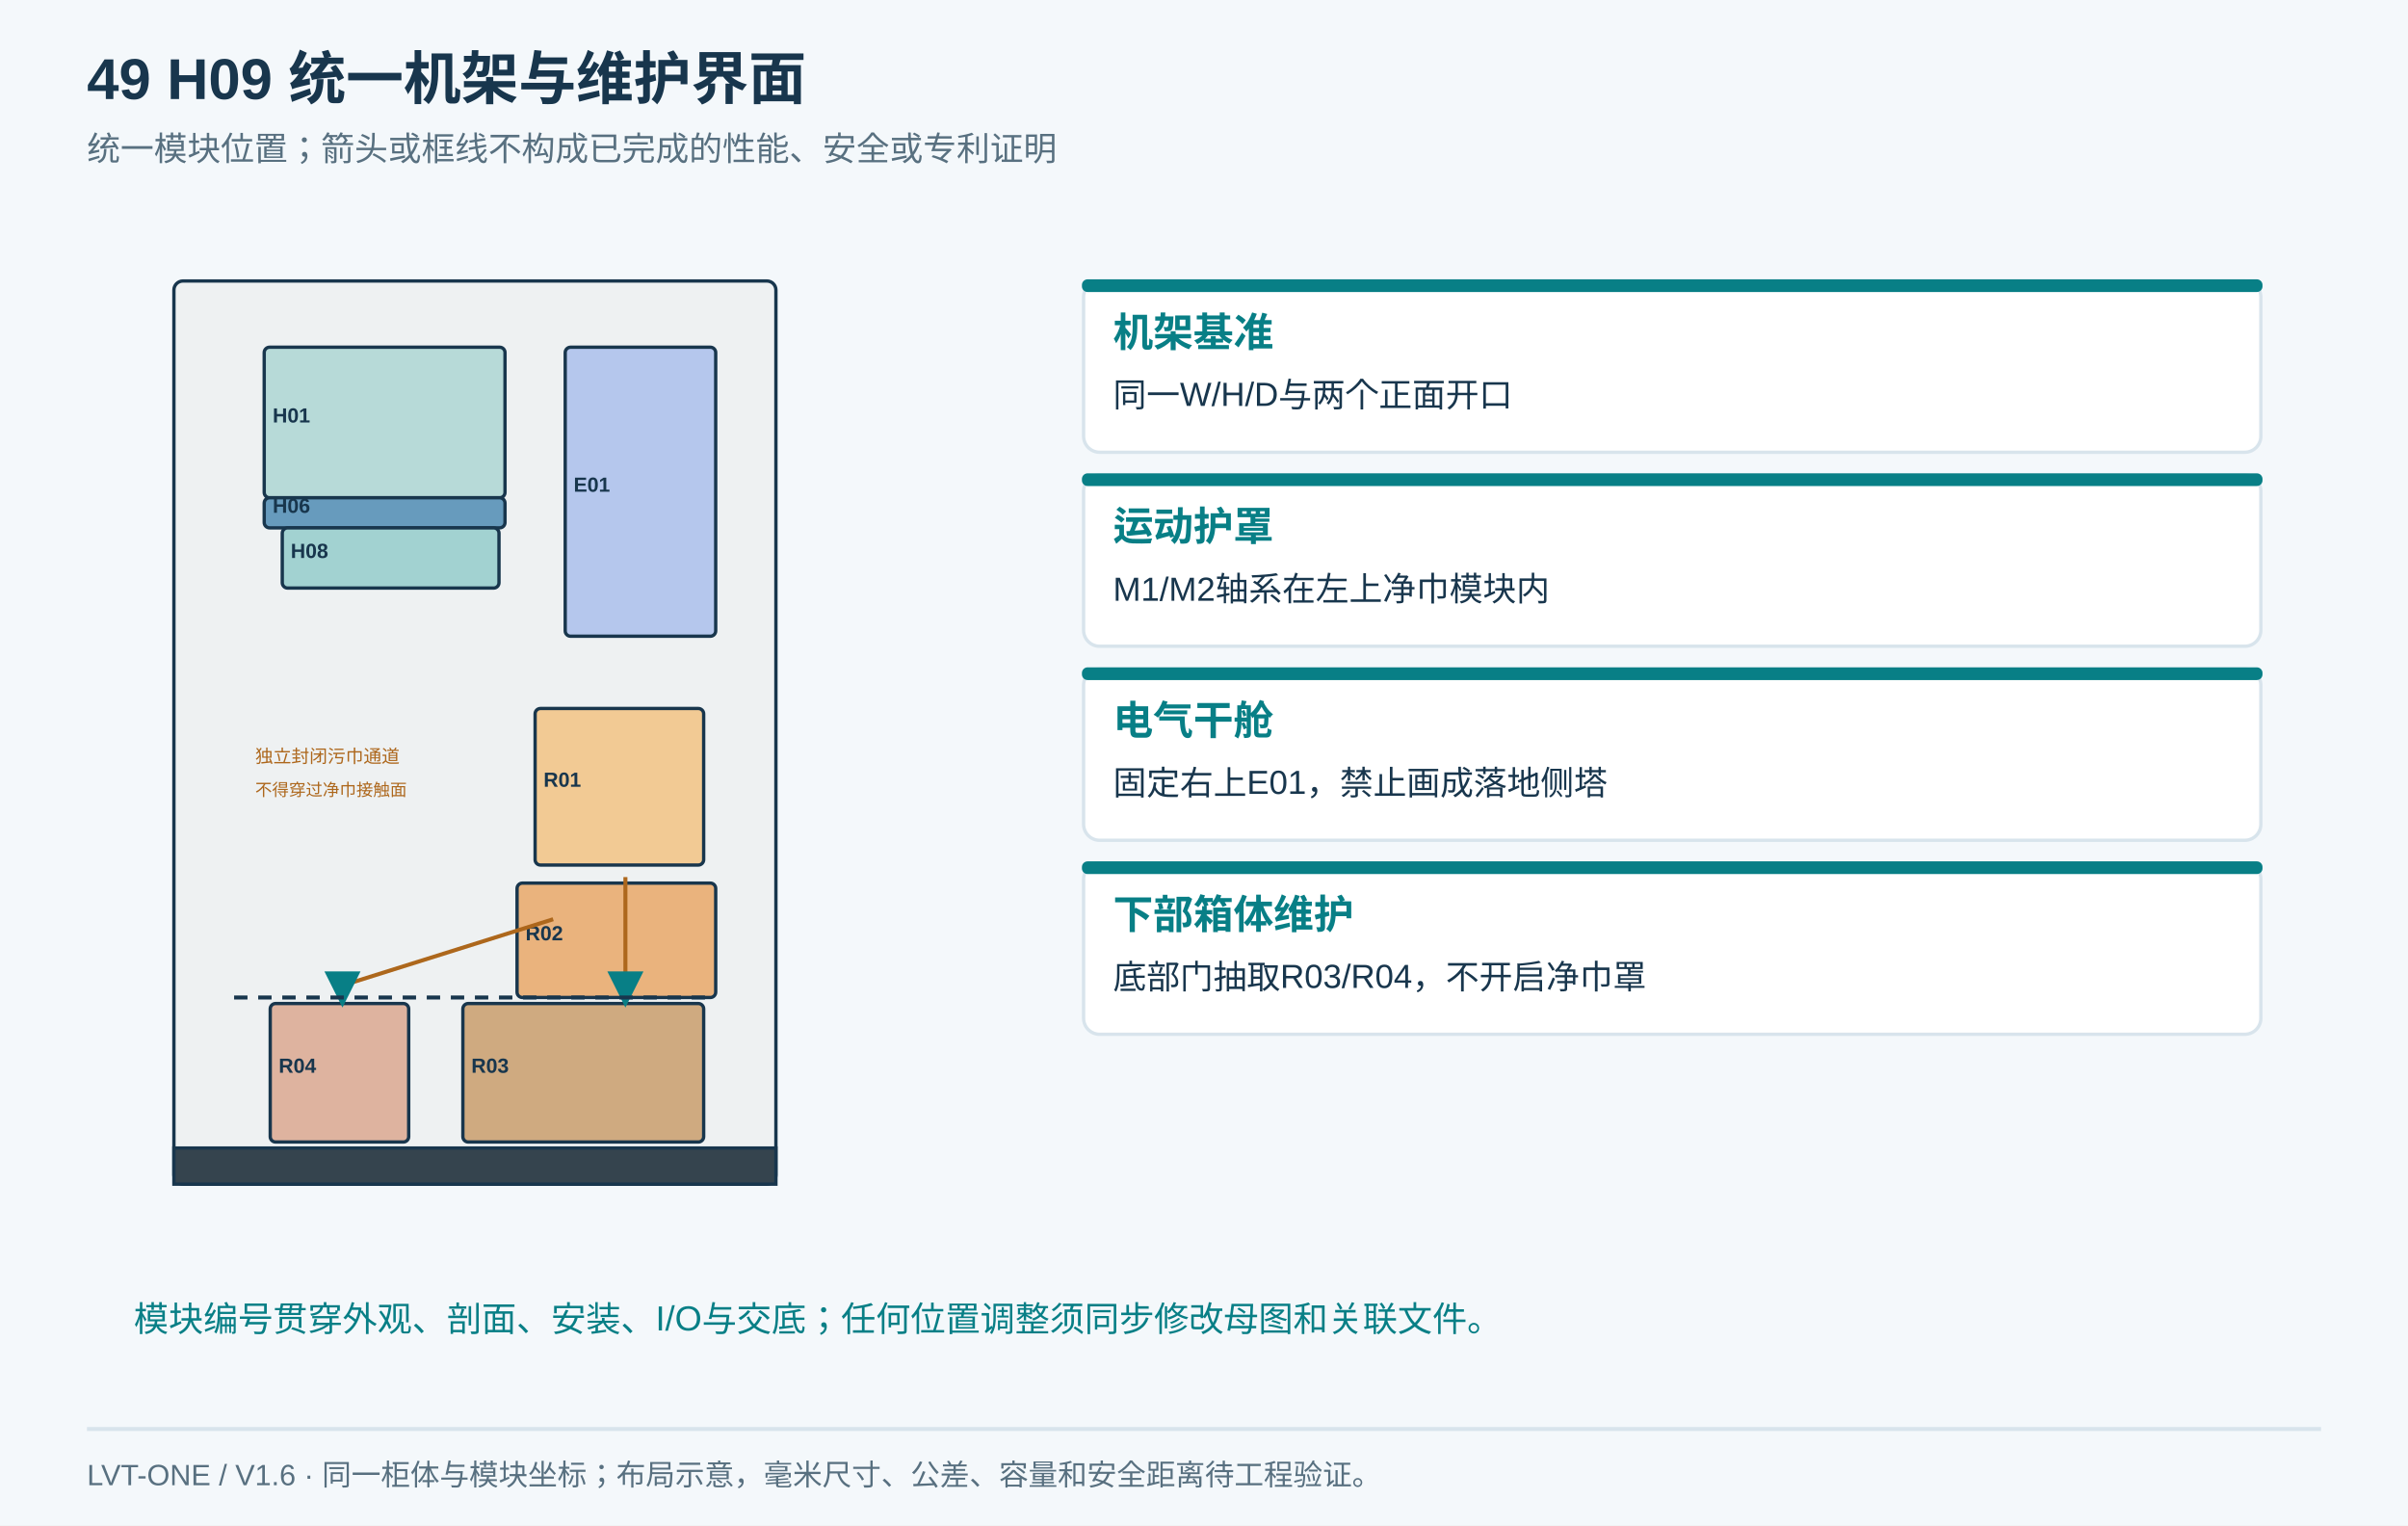
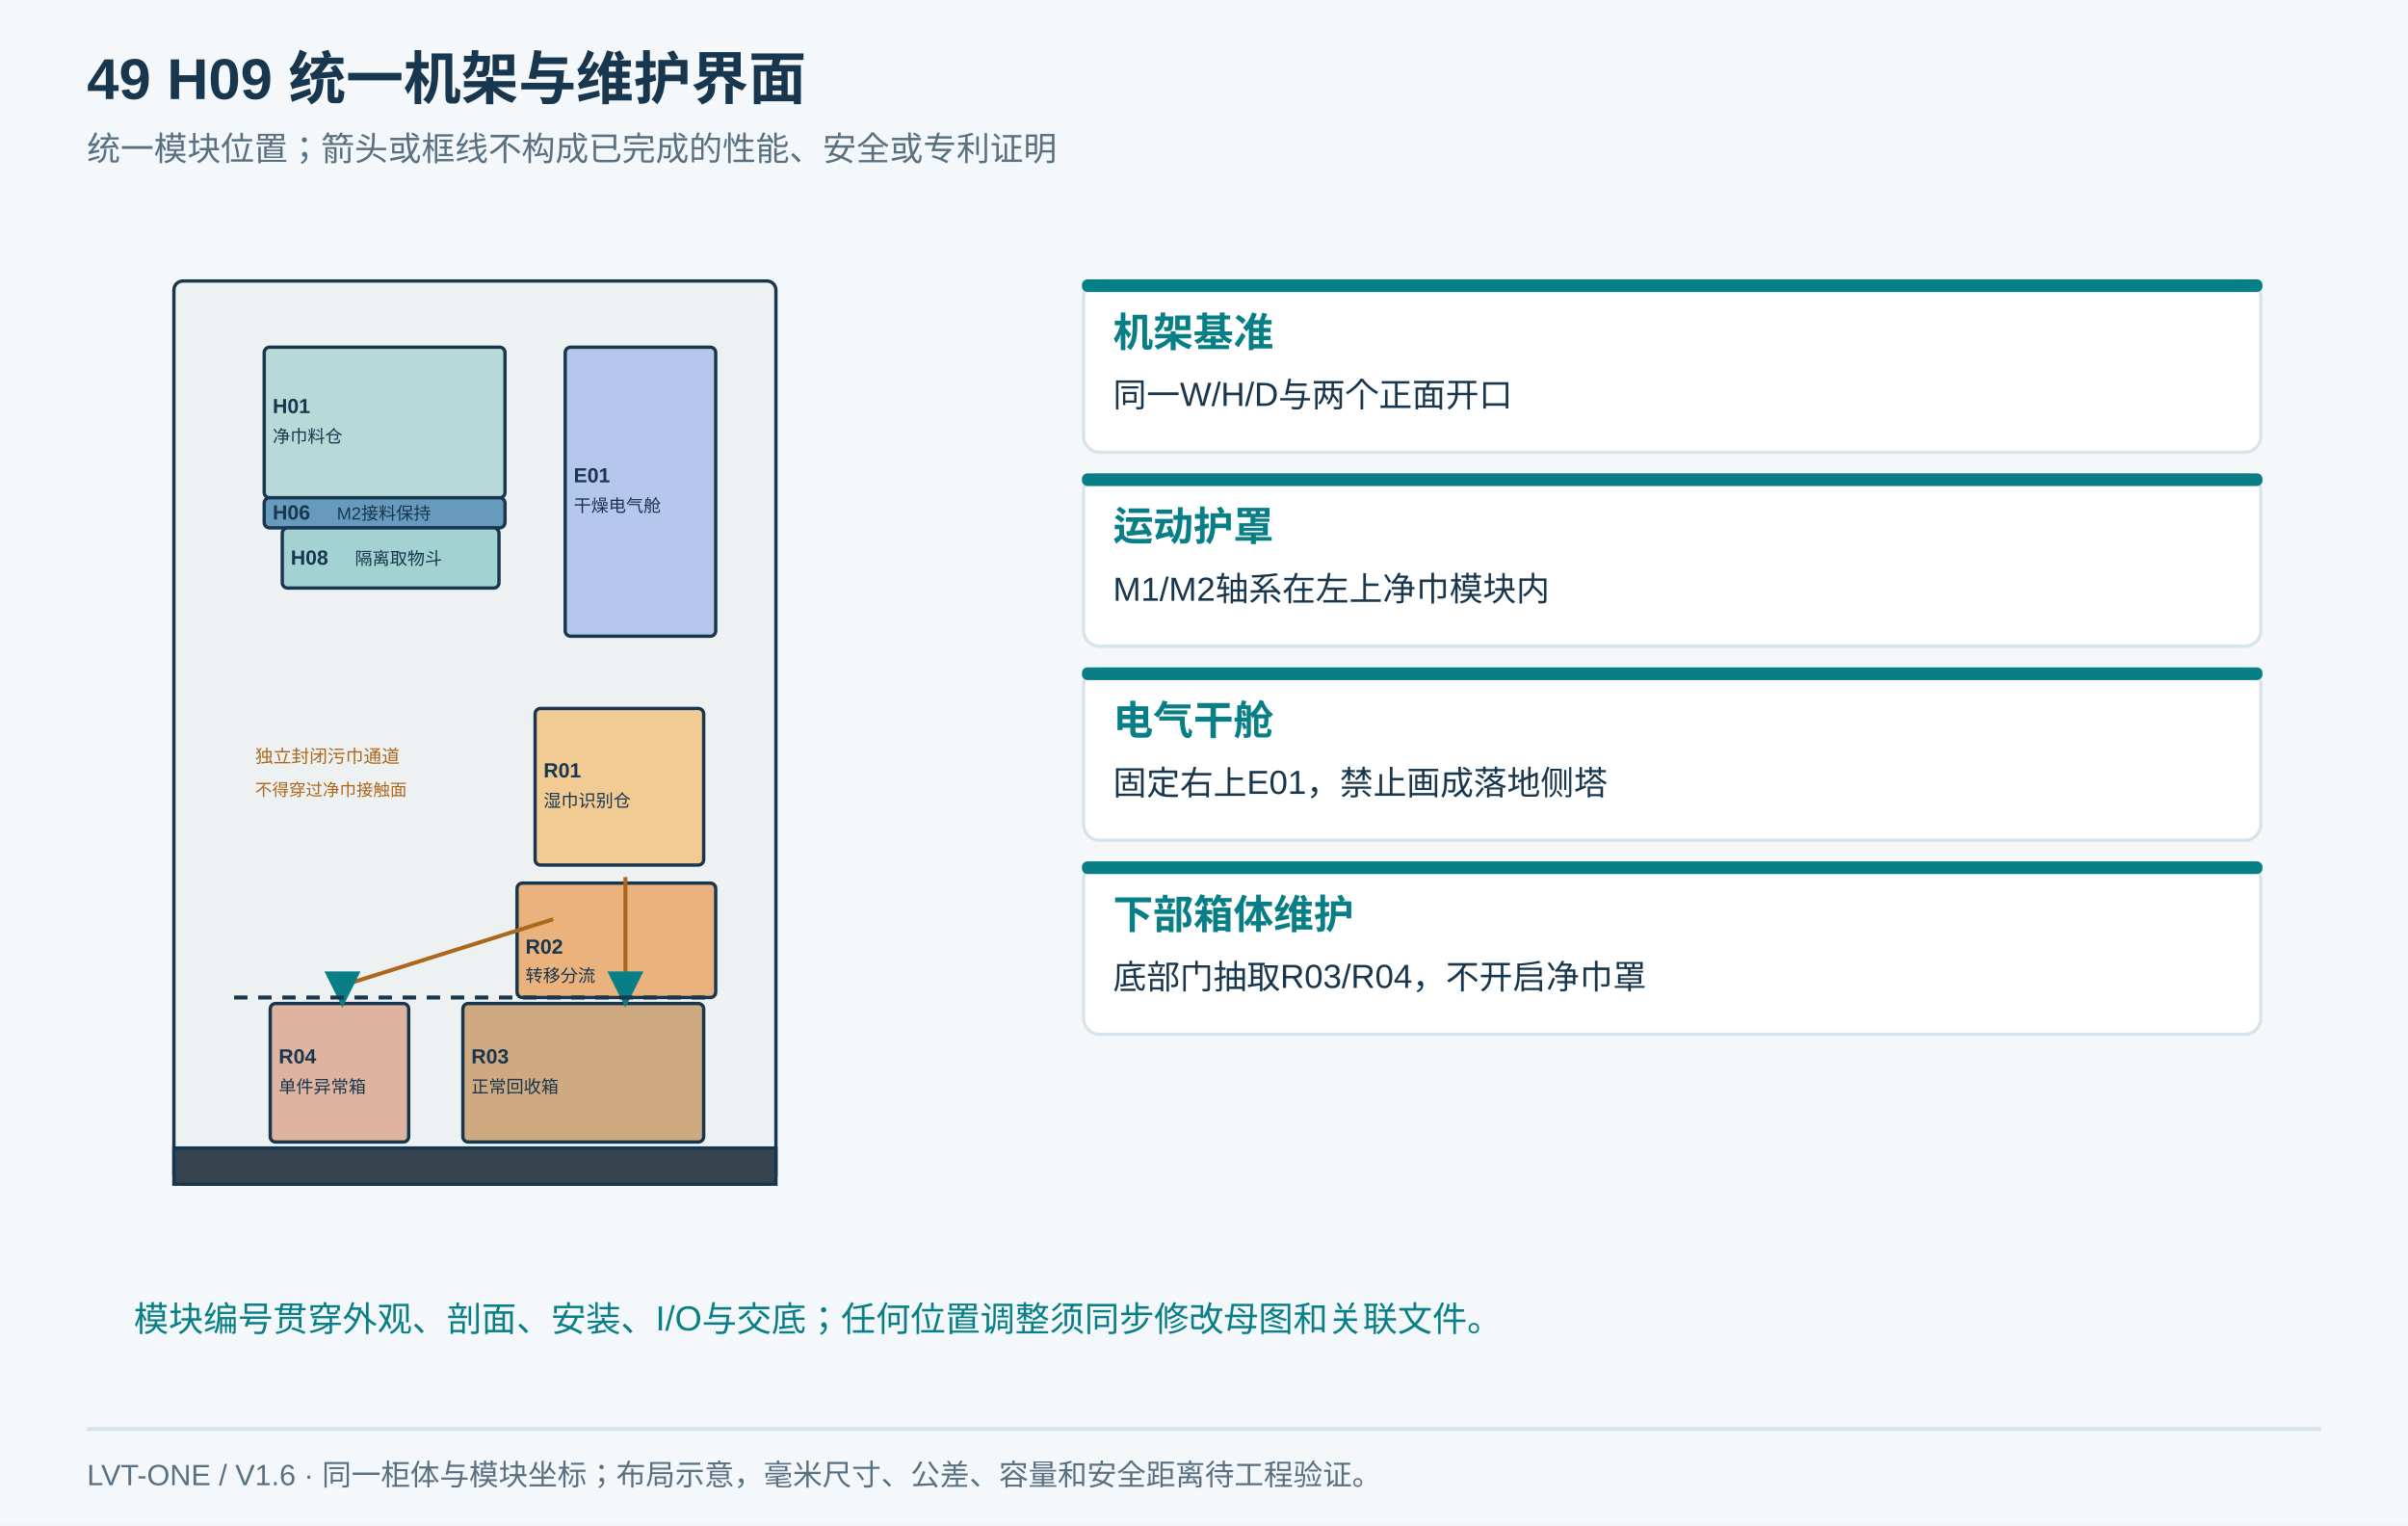
<svg xmlns="http://www.w3.org/2000/svg" width="1800" height="1140" viewBox="0 0 1800 1140" role="img">
  <defs>
    <marker id="a" markerWidth="9" markerHeight="9" refX="8" refY="4.5" orient="auto-start-reverse">
      <path d="M0 0L9 4.5L0 9z" fill="#087f86" />
    </marker>
    <pattern id="hatch" width="10" height="10" patternUnits="userSpaceOnUse" patternTransform="rotate(45)">
      <line x1="0" y1="0" x2="0" y2="10" stroke="#abc2cf" stroke-width="3" />
    </pattern>
  </defs>
  <rect width="1800" height="1140" fill="#f4f8fb" />
  <text x="65" y="74" fill="#18364d" font-family="PingFang SC,Heiti SC,Arial,sans-serif" font-size="43" font-weight="700">49  H09 统一机架与维护界面</text>
  <text x="65" y="120" fill="#587080" font-family="PingFang SC,Heiti SC,Arial,sans-serif" font-size="25" font-weight="400">统一模块位置；箭头或框线不构成已完成的性能、安全或专利证明</text>
  <rect x="130" y="210" width="450.0" height="675.0" rx="6.75" fill="#eef1f2" stroke="#18364d" stroke-width="2.5" />
  <rect x="130" y="858.0" width="450.0" height="27.0" rx="0" fill="#35444e" stroke="#18364d" stroke-width="2.5" />
  <rect x="197.5" y="259.5" width="180.0" height="112.5" rx="4" fill="#b7dad8" stroke="#18364d" stroke-width="2.5" />
-   <text x="203.8" y="315.75" fill="#18364d" font-family="PingFang SC,Heiti SC,Arial,sans-serif" font-size="15.3" font-weight="700">H01</text>
+   <text x="203.8" y="308.75" fill="#18364d" font-family="PingFang SC,Heiti SC,Arial,sans-serif" font-size="15.3" font-weight="700">H01</text>
+   <text x="203.8" y="330.75" fill="#18364d" font-family="PingFang SC,Heiti SC,Arial,sans-serif" font-size="13.05" font-weight="400">净巾料仓</text>
  <rect x="197.5" y="372.0" width="180.0" height="22.5" rx="4" fill="#679bbd" stroke="#18364d" stroke-width="2.5" />
-   <text x="203.8" y="383.25" fill="#18364d" font-family="PingFang SC,Heiti SC,Arial,sans-serif" font-size="15.3" font-weight="700">H06</text>
+   <text x="203.8" y="388.25" fill="#18364d" font-family="PingFang SC,Heiti SC,Arial,sans-serif" font-size="15.3" font-weight="700">H06</text>
+   <text x="251.8" y="388.25" fill="#18364d" font-family="PingFang SC,Heiti SC,Arial,sans-serif" font-size="13.05" font-weight="400">M2接料保持</text>
  <rect x="211.0" y="394.5" width="162.0" height="45.0" rx="4" fill="#a2d2d1" stroke="#18364d" stroke-width="2.5" />
-   <text x="217.3" y="417.0" fill="#18364d" font-family="PingFang SC,Heiti SC,Arial,sans-serif" font-size="15.3" font-weight="700">H08</text>
+   <text x="217.3" y="422.0" fill="#18364d" font-family="PingFang SC,Heiti SC,Arial,sans-serif" font-size="15.3" font-weight="700">H08</text>
+   <text x="265.3" y="422.0" fill="#18364d" font-family="PingFang SC,Heiti SC,Arial,sans-serif" font-size="13.05" font-weight="400">隔离取物斗</text>
  <rect x="422.5" y="259.5" width="112.5" height="216.0" rx="4" fill="#b5c7ed" stroke="#18364d" stroke-width="2.5" />
-   <text x="428.8" y="367.5" fill="#18364d" font-family="PingFang SC,Heiti SC,Arial,sans-serif" font-size="15.3" font-weight="700">E01</text>
+   <text x="428.8" y="360.5" fill="#18364d" font-family="PingFang SC,Heiti SC,Arial,sans-serif" font-size="15.3" font-weight="700">E01</text>
+   <text x="428.8" y="382.5" fill="#18364d" font-family="PingFang SC,Heiti SC,Arial,sans-serif" font-size="13.05" font-weight="400">干燥电气舱</text>
  <rect x="400.0" y="529.5" width="126.0" height="117.0" rx="4" fill="#f2ca94" stroke="#18364d" stroke-width="2.5" />
-   <text x="406.3" y="588.0" fill="#18364d" font-family="PingFang SC,Heiti SC,Arial,sans-serif" font-size="15.3" font-weight="700">R01</text>
+   <text x="406.3" y="581.0" fill="#18364d" font-family="PingFang SC,Heiti SC,Arial,sans-serif" font-size="15.3" font-weight="700">R01</text>
+   <text x="406.3" y="603.0" fill="#18364d" font-family="PingFang SC,Heiti SC,Arial,sans-serif" font-size="13.05" font-weight="400">湿巾识别仓</text>
  <rect x="386.5" y="660.0" width="148.5" height="85.5" rx="4" fill="#eab37d" stroke="#18364d" stroke-width="2.5" />
-   <text x="392.8" y="702.75" fill="#18364d" font-family="PingFang SC,Heiti SC,Arial,sans-serif" font-size="15.3" font-weight="700">R02</text>
+   <text x="392.8" y="712.75" fill="#18364d" font-family="PingFang SC,Heiti SC,Arial,sans-serif" font-size="15.3" font-weight="700">R02</text>
+   <text x="392.8" y="733.75" fill="#18364d" font-family="PingFang SC,Heiti SC,Arial,sans-serif" font-size="13.05" font-weight="400">转移分流</text>
  <rect x="346.0" y="750.0" width="180.0" height="103.5" rx="4" fill="#cfaa80" stroke="#18364d" stroke-width="2.5" />
-   <text x="352.3" y="801.75" fill="#18364d" font-family="PingFang SC,Heiti SC,Arial,sans-serif" font-size="15.3" font-weight="700">R03</text>
+   <text x="352.3" y="794.75" fill="#18364d" font-family="PingFang SC,Heiti SC,Arial,sans-serif" font-size="15.3" font-weight="700">R03</text>
+   <text x="352.3" y="816.75" fill="#18364d" font-family="PingFang SC,Heiti SC,Arial,sans-serif" font-size="13.05" font-weight="400">正常回收箱</text>
  <rect x="202.0" y="750.0" width="103.5" height="103.5" rx="4" fill="#deb39f" stroke="#18364d" stroke-width="2.5" />
-   <text x="208.3" y="801.75" fill="#18364d" font-family="PingFang SC,Heiti SC,Arial,sans-serif" font-size="15.3" font-weight="700">R04</text>
+   <text x="208.3" y="794.75" fill="#18364d" font-family="PingFang SC,Heiti SC,Arial,sans-serif" font-size="15.3" font-weight="700">R04</text>
+   <text x="208.3" y="816.75" fill="#18364d" font-family="PingFang SC,Heiti SC,Arial,sans-serif" font-size="13.05" font-weight="400">单件异常箱</text>
  <path d="M467.5 655.5V750.0" fill="none" stroke="#ad671c" stroke-width="3" marker-end="url(#a)" />
  <path d="M413.5 687.0L256.0 736.5V750.0" fill="none" stroke="#ad671c" stroke-width="3" marker-end="url(#a)" />
  <path d="M175.0 745.5L535.0 745.5" fill="none" stroke="#18364d" stroke-width="3" stroke-dasharray="10 8" />
  <text x="190.75" y="570.0" fill="#ad671c" font-family="PingFang SC,Heiti SC,Arial,sans-serif" font-size="13.5" font-weight="400">独立封闭污巾通道</text>
  <text x="190.75" y="594.75" fill="#ad671c" font-family="PingFang SC,Heiti SC,Arial,sans-serif" font-size="12.6" font-weight="400">不得穿过净巾接触面</text>
  <rect x="810" y="210" width="880" height="128" rx="12" fill="white" stroke="#d8e4ec" stroke-width="2.5" />
  <rect x="810" y="210" width="880" height="7" rx="3" fill="#087f86" stroke="#087f86" stroke-width="2.5" />
  <text x="832" y="259" fill="#087f86" font-family="PingFang SC,Heiti SC,Arial,sans-serif" font-size="30" font-weight="700">机架基准</text>
  <text x="832" y="304" fill="#18364d" font-family="PingFang SC,Heiti SC,Arial,sans-serif" font-size="25" font-weight="400">同一W/H/D与两个正面开口</text>
  <rect x="810" y="355" width="880" height="128" rx="12" fill="white" stroke="#d8e4ec" stroke-width="2.5" />
  <rect x="810" y="355" width="880" height="7" rx="3" fill="#087f86" stroke="#087f86" stroke-width="2.5" />
  <text x="832" y="404" fill="#087f86" font-family="PingFang SC,Heiti SC,Arial,sans-serif" font-size="30" font-weight="700">运动护罩</text>
  <text x="832" y="449" fill="#18364d" font-family="PingFang SC,Heiti SC,Arial,sans-serif" font-size="25" font-weight="400">M1/M2轴系在左上净巾模块内</text>
  <rect x="810" y="500" width="880" height="128" rx="12" fill="white" stroke="#d8e4ec" stroke-width="2.5" />
  <rect x="810" y="500" width="880" height="7" rx="3" fill="#087f86" stroke="#087f86" stroke-width="2.5" />
  <text x="832" y="549" fill="#087f86" font-family="PingFang SC,Heiti SC,Arial,sans-serif" font-size="30" font-weight="700">电气干舱</text>
  <text x="832" y="594" fill="#18364d" font-family="PingFang SC,Heiti SC,Arial,sans-serif" font-size="25" font-weight="400">固定右上E01，禁止画成落地侧塔</text>
  <rect x="810" y="645" width="880" height="128" rx="12" fill="white" stroke="#d8e4ec" stroke-width="2.5" />
  <rect x="810" y="645" width="880" height="7" rx="3" fill="#087f86" stroke="#087f86" stroke-width="2.5" />
  <text x="832" y="694" fill="#087f86" font-family="PingFang SC,Heiti SC,Arial,sans-serif" font-size="30" font-weight="700">下部箱体维护</text>
  <text x="832" y="739" fill="#18364d" font-family="PingFang SC,Heiti SC,Arial,sans-serif" font-size="25" font-weight="400">底部门抽取R03/R04，不开启净巾罩</text>
  <text x="100" y="995" fill="#087f86" font-family="PingFang SC,Heiti SC,Arial,sans-serif" font-size="26" font-weight="400">模块编号贯穿外观、剖面、安装、I/O与交底；任何位置调整须同步修改母图和关联文件。</text>
  <path d="M65 1068L1735 1068" fill="none" stroke="#d8e4ec" stroke-width="3" />
  <text x="65" y="1110" fill="#587080" font-family="PingFang SC,Heiti SC,Arial,sans-serif" font-size="22" font-weight="400">LVT-ONE / V1.6 · 同一柜体与模块坐标；布局示意，毫米尺寸、公差、容量和安全距离待工程验证。</text>
</svg>
